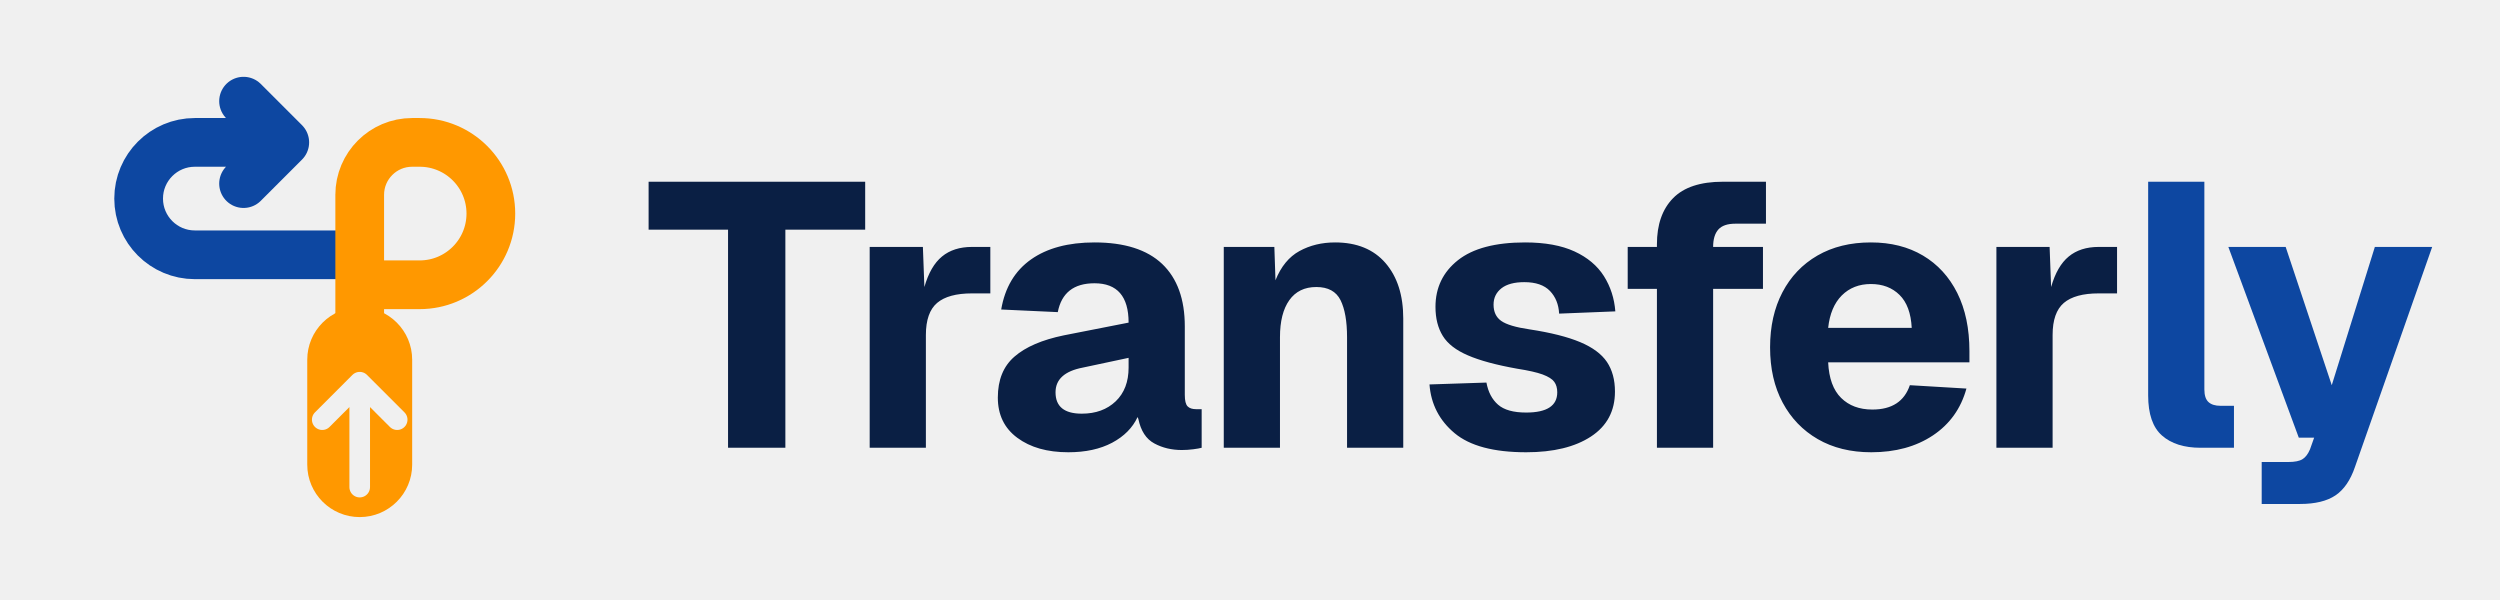
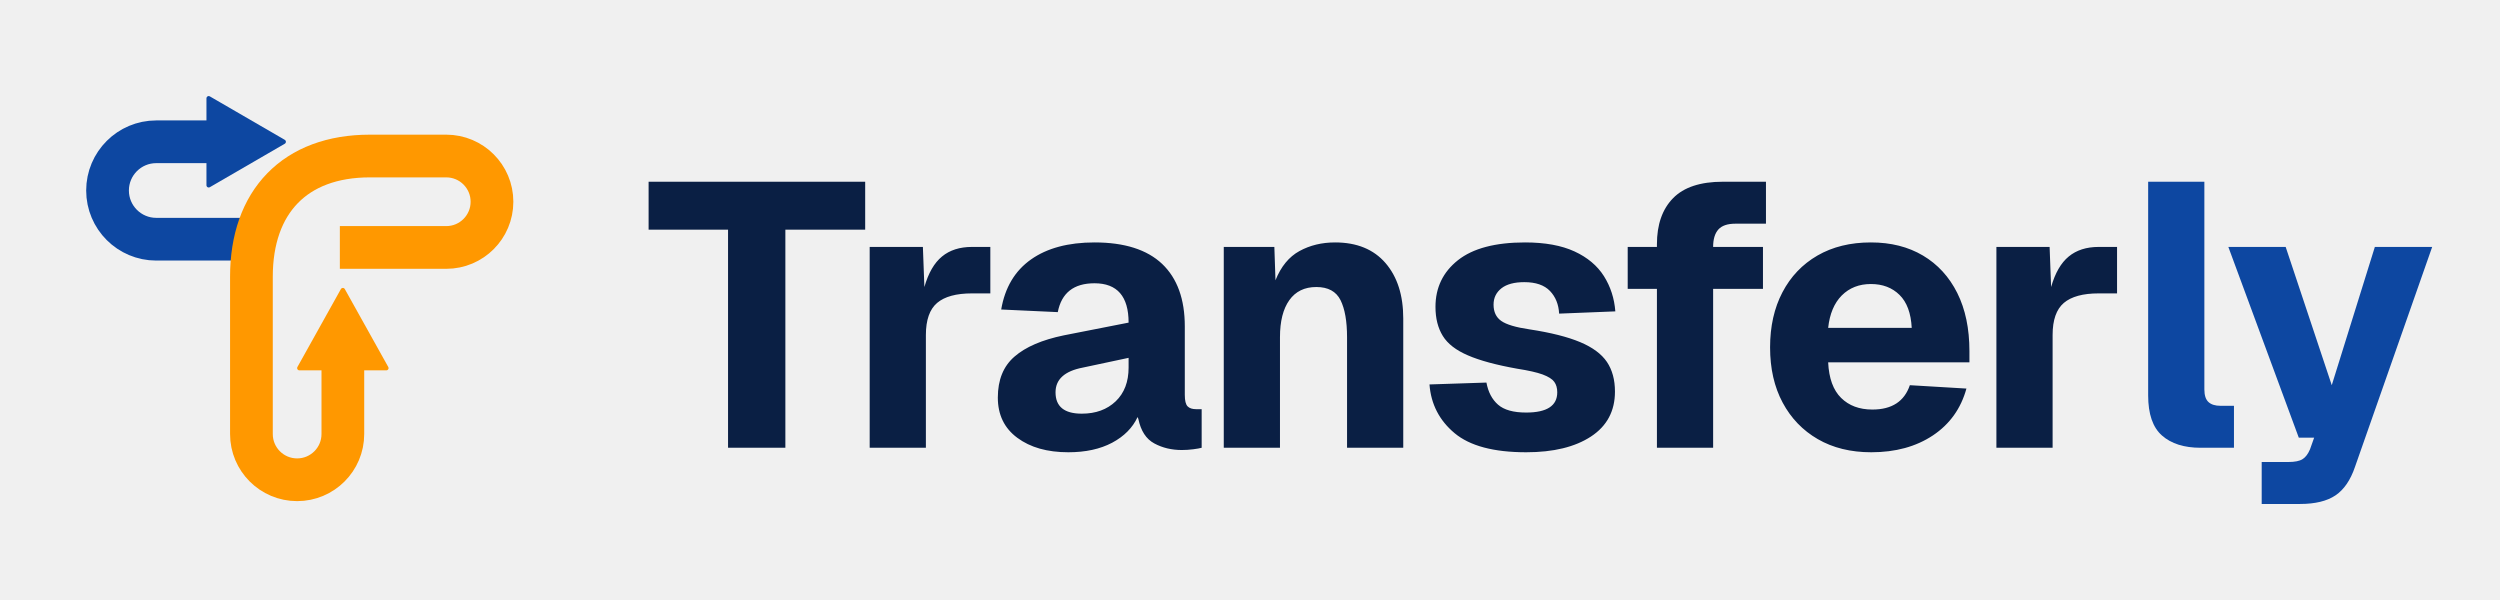
<svg xmlns="http://www.w3.org/2000/svg" width="333.6" height="80" viewBox="0 0 333.6 80" role="img" aria-label="Transferly">
-   <g transform="translate(8 8) scale(1)">
-     <defs>
-       <mask id="logo-mask" maskUnits="userSpaceOnUse" x="0" y="0" width="64" height="64">
-         <rect width="64" height="64" fill="#fff" />
-         <path d="M40 57V43M35 48l5-5 5 5" stroke="#000" stroke-width="2.75" stroke-linecap="round" stroke-linejoin="round" fill="none" />
-       </mask>
-     </defs>
-     <path d="M37 26H18a7.5 7.5 0 0 1 0-15h12M24.5 5.5 30 11l-5.5 5.5" stroke="#0D47A1" stroke-width="6.5" stroke-linecap="round" stroke-linejoin="round" fill="none" />
-     <g mask="url(#logo-mask)">
-       <path d="M40 37V18a7 7 0 0 1 7-7h1a9.5 9.5 0 0 1 0 19h-8" stroke="#FF9800" stroke-width="6.5" stroke-linecap="round" stroke-linejoin="round" fill="none" />
-       <rect x="33" y="33" width="14" height="28" rx="7" fill="#FF9800" />
+   <g transform="translate(8 8) scale(1) translate(-2.65 .92)">
+     <g class="tf-arrow" color="#0D47A1">
+       <path d="M24 10H15.5a6.5 6.5 0 0 0 0 13H28" stroke="currentColor" stroke-width="5.7" stroke-linecap="round" fill="none" />
+       <path d="M22.5 4.2 32.5 10l-10 5.8z" fill="currentColor" stroke="currentColor" stroke-width=".6" stroke-linejoin="round" />
+     </g>
+     <g class="tf-ribbon" color="#FF9800">
+       <path d="M40 24.1h14.2a6.1 6.1 0 0 0 0-12.2H44C34 11.9 28.2 18 28.2 28v21a6.1 6.1 0 0 0 12.2 0v-9.5" stroke="currentColor" stroke-width="5.7" fill="none" />
+       <path d="M34.6 40.2 40.4 29.8l5.8 10.4z" fill="currentColor" stroke="currentColor" stroke-width=".6" stroke-linejoin="round" />
    </g>
  </g>
  <path fill="#0A1F44" d="M97.15 59.75V30.65H86.55V24.25H115.45V30.65H104.8V59.75Z M116.05 59.75V32.95H123.15L123.35 38.3Q124.15 35.5 125.7 34.23Q127.25 32.95 129.7 32.95H132.15V39.15H129.7Q126.55 39.15 125.05 40.42Q123.55 41.7 123.55 44.7V59.75Z M142.55 60.35Q138.35 60.35 135.75 58.42Q133.15 56.5 133.15 53.05Q133.15 49.5 135.38 47.58Q137.6 45.65 141.95 44.75L150.6 43.05Q150.6 37.8 146.05 37.8Q141.9 37.8 141.15 41.65L133.6 41.3Q134.35 36.9 137.58 34.62Q140.8 32.35 146.05 32.35Q152.05 32.35 155.08 35.22Q158.1 38.1 158.1 43.55V52.7Q158.1 53.85 158.48 54.23Q158.85 54.6 159.6 54.6H160.35V59.75Q160 59.85 159.23 59.95Q158.45 60.05 157.7 60.05Q155.65 60.05 154.03 59.17Q152.4 58.3 151.9 55.9L151.8 55.65Q150.8 57.8 148.4 59.08Q146 60.35 142.55 60.35ZM144.35 55.2Q147.15 55.2 148.88 53.55Q150.6 51.9 150.6 49.05V47.75L144.5 49.05Q140.85 49.75 140.85 52.35Q140.85 55.2 144.35 55.2Z M163.3 59.75V32.95H170.05L170.2 37.4Q171.3 34.65 173.4 33.5Q175.5 32.35 178.15 32.35Q182.5 32.35 184.88 35.1Q187.25 37.85 187.25 42.5V59.75H179.75V45Q179.75 41.8 178.88 40.05Q178 38.3 175.65 38.3Q173.3 38.3 172.05 40.05Q170.8 41.8 170.8 45V59.75Z M203.65 60.35Q197.15 60.35 194.1 57.8Q191.05 55.25 190.75 51.3L198.35 51.05Q198.7 52.95 199.9 54Q201.1 55.05 203.65 55.05Q207.8 55.05 207.8 52.35Q207.8 51.5 207.4 50.95Q207 50.4 205.85 49.97Q204.7 49.55 202.45 49.2Q198.25 48.45 195.88 47.42Q193.5 46.4 192.53 44.83Q191.55 43.25 191.55 40.95Q191.55 37.1 194.55 34.72Q197.55 32.35 203.5 32.35Q207.5 32.35 210.1 33.55Q212.7 34.75 214.03 36.85Q215.35 38.95 215.55 41.55L208.05 41.85Q207.95 40 206.83 38.83Q205.7 37.65 203.4 37.65Q201.4 37.65 200.35 38.47Q199.3 39.3 199.3 40.65Q199.3 42.1 200.32 42.82Q201.35 43.55 204.1 43.95Q208.35 44.6 210.85 45.65Q213.35 46.7 214.43 48.3Q215.5 49.9 215.5 52.25Q215.5 56.15 212.3 58.25Q209.1 60.35 203.65 60.35Z M221.1 59.75V38.55H217.2V32.95H221.1V32.6Q221.1 28.65 223.25 26.45Q225.4 24.25 229.9 24.25H235.65V29.85H231.55Q230 29.85 229.3 30.62Q228.6 31.4 228.6 32.95H235.25V38.55H228.6V59.75Z M249.7 60.35Q245.6 60.35 242.57 58.6Q239.55 56.85 237.88 53.73Q236.2 50.6 236.2 46.35Q236.2 42.15 237.85 39Q239.5 35.85 242.52 34.1Q245.55 32.35 249.65 32.35Q253.65 32.35 256.6 34.1Q259.55 35.85 261.18 39.1Q262.8 42.35 262.8 46.85V48.35H243.95Q244.1 51.55 245.68 53.1Q247.25 54.65 249.85 54.65Q253.75 54.65 254.85 51.4L262.4 51.85Q261.3 55.85 257.93 58.1Q254.55 60.35 249.7 60.35ZM243.95 43.75H255.1Q254.95 40.8 253.47 39.35Q252 37.9 249.65 37.9Q247.3 37.9 245.77 39.42Q244.25 40.95 243.95 43.75Z M266.4 59.75V32.95H273.5L273.7 38.3Q274.5 35.5 276.05 34.23Q277.6 32.95 280.05 32.95H282.5V39.15H280.05Q276.9 39.15 275.4 40.42Q273.9 41.7 273.9 44.7V59.75Z" />
  <path fill="#0D47A1" d="M293.65 59.75Q290.35 59.75 288.5 58.12Q286.65 56.5 286.65 52.75V24.25H294.15V51.95Q294.15 53.15 294.7 53.65Q295.25 54.15 296.3 54.15H298.1V59.75Z M301.8 67.25V61.65H305.35Q306.65 61.65 307.25 61.27Q307.85 60.9 308.25 59.95L308.8 58.4H306.75L297.35 32.95H305L311.15 51.4L316.9 32.95H324.55L314.25 62.3Q313.35 64.95 311.65 66.1Q309.95 67.25 306.9 67.25Z" />
</svg>
